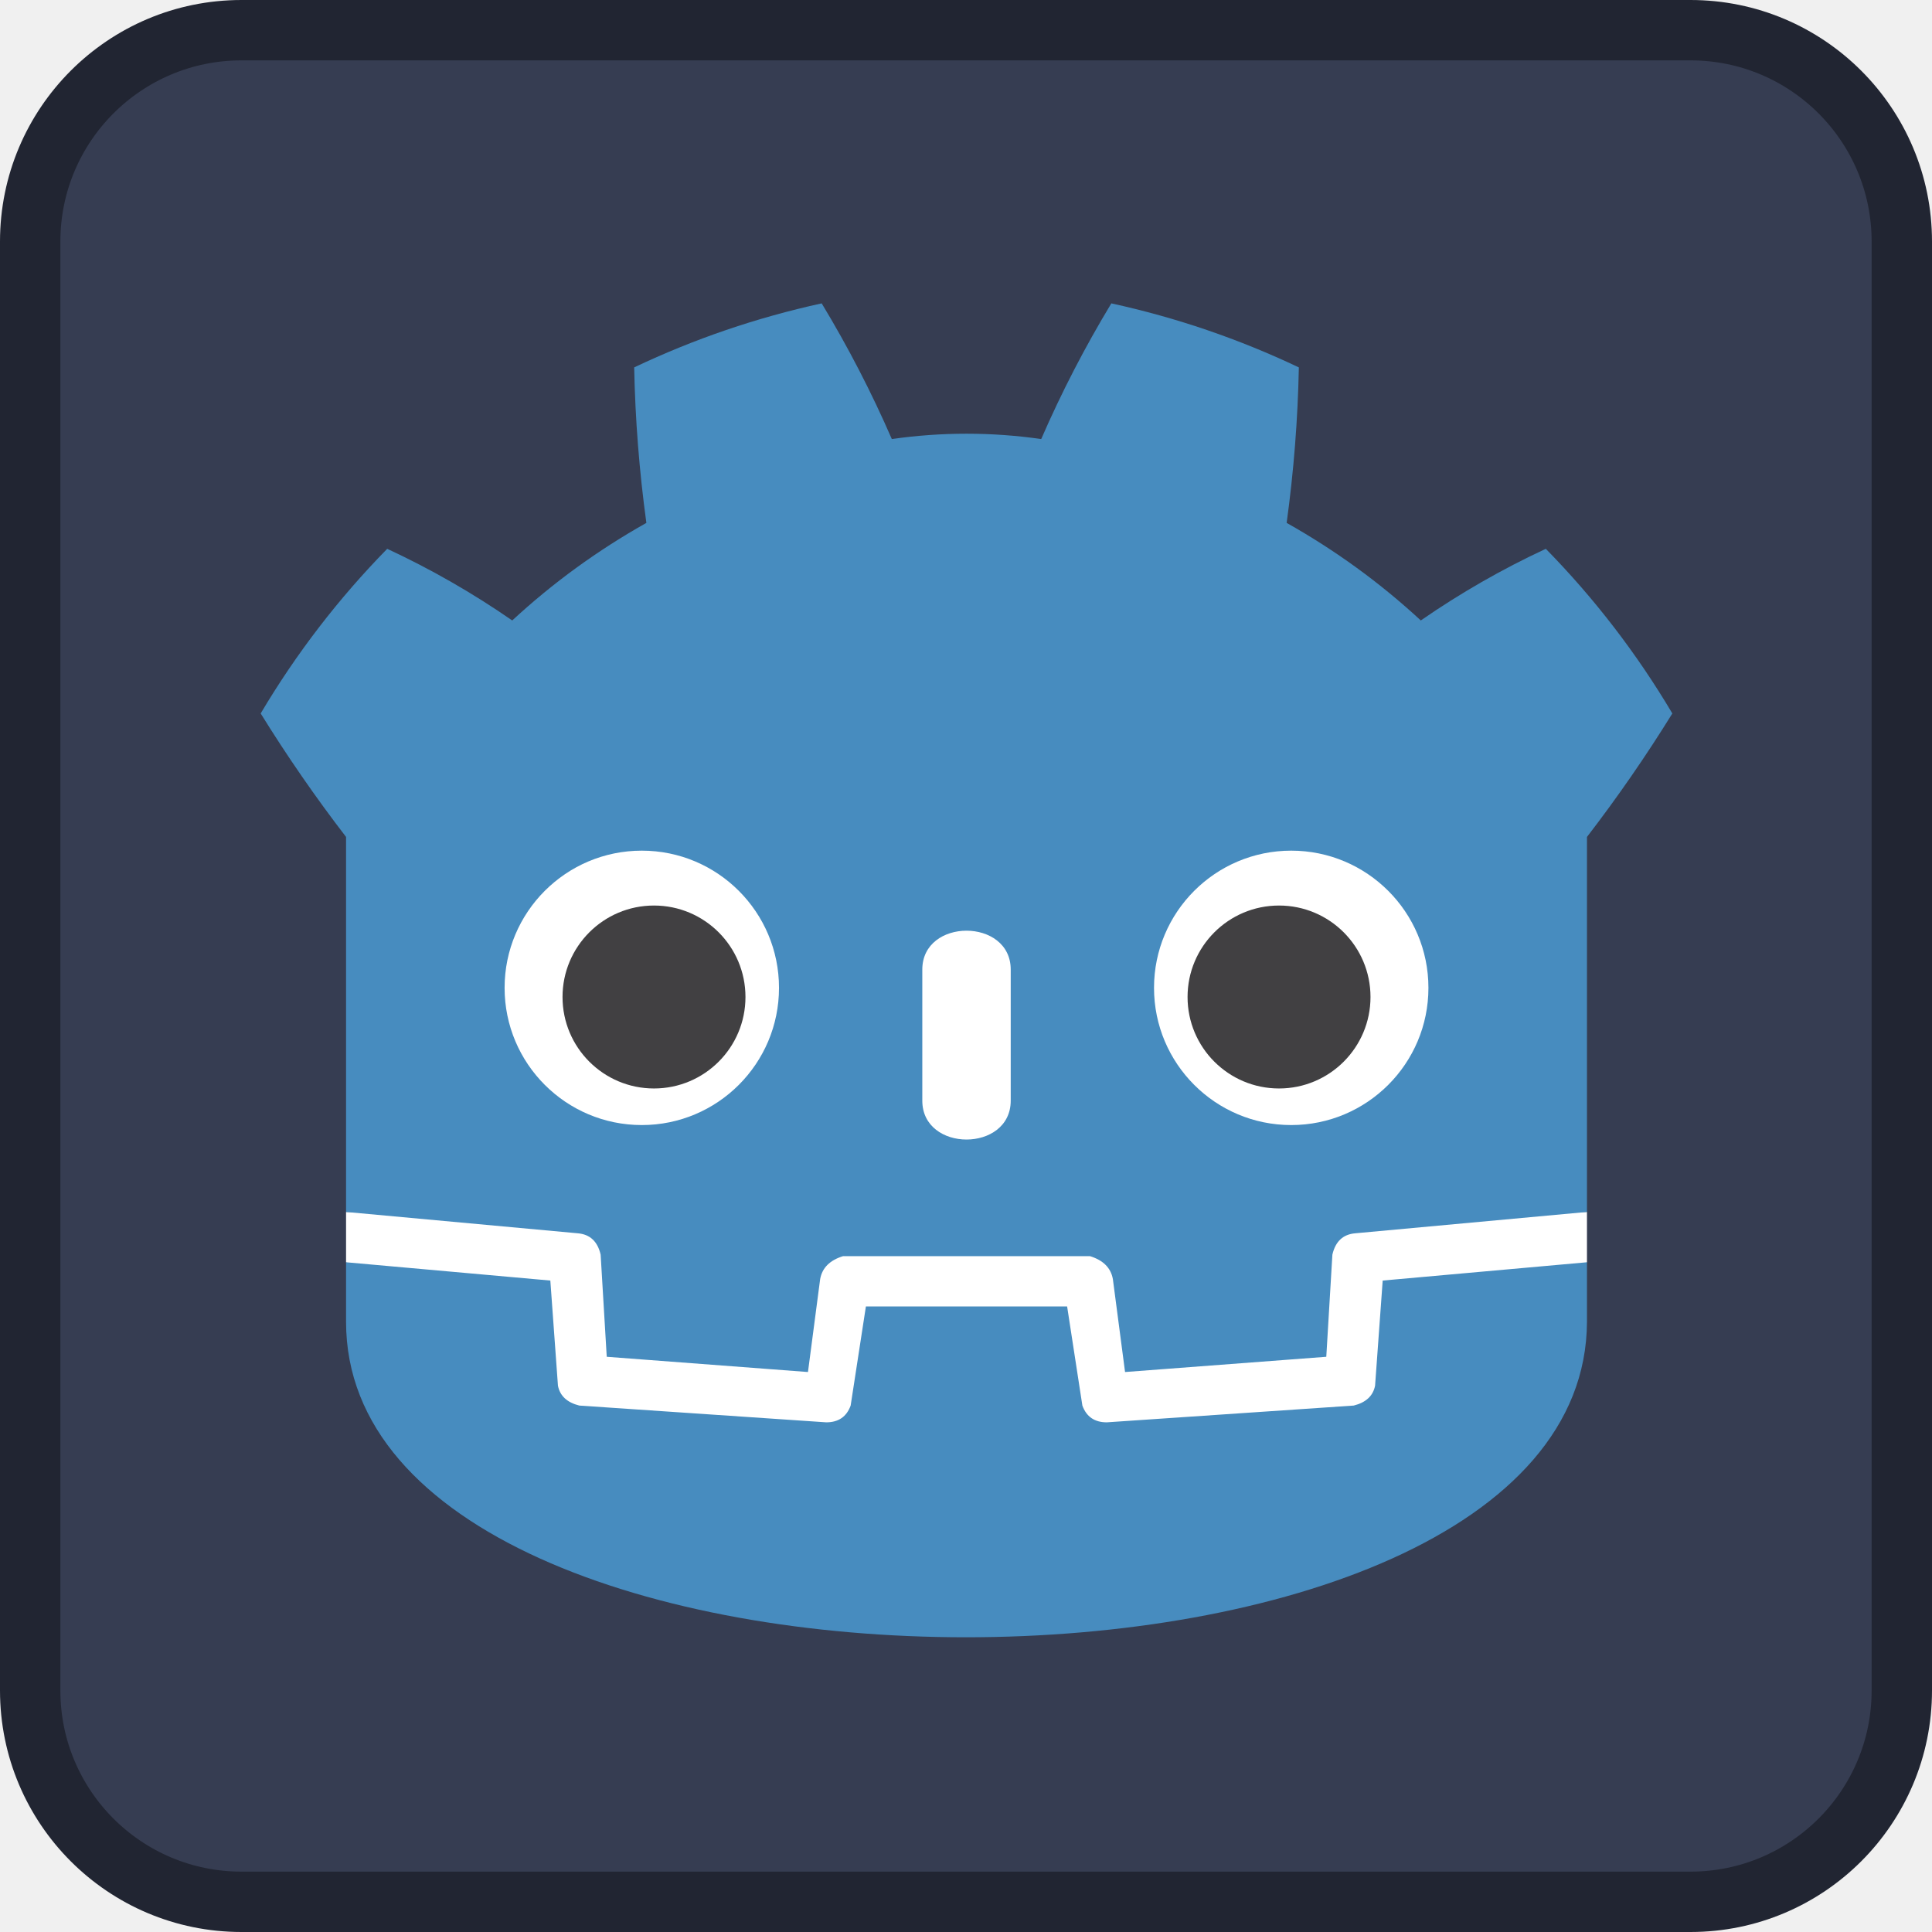
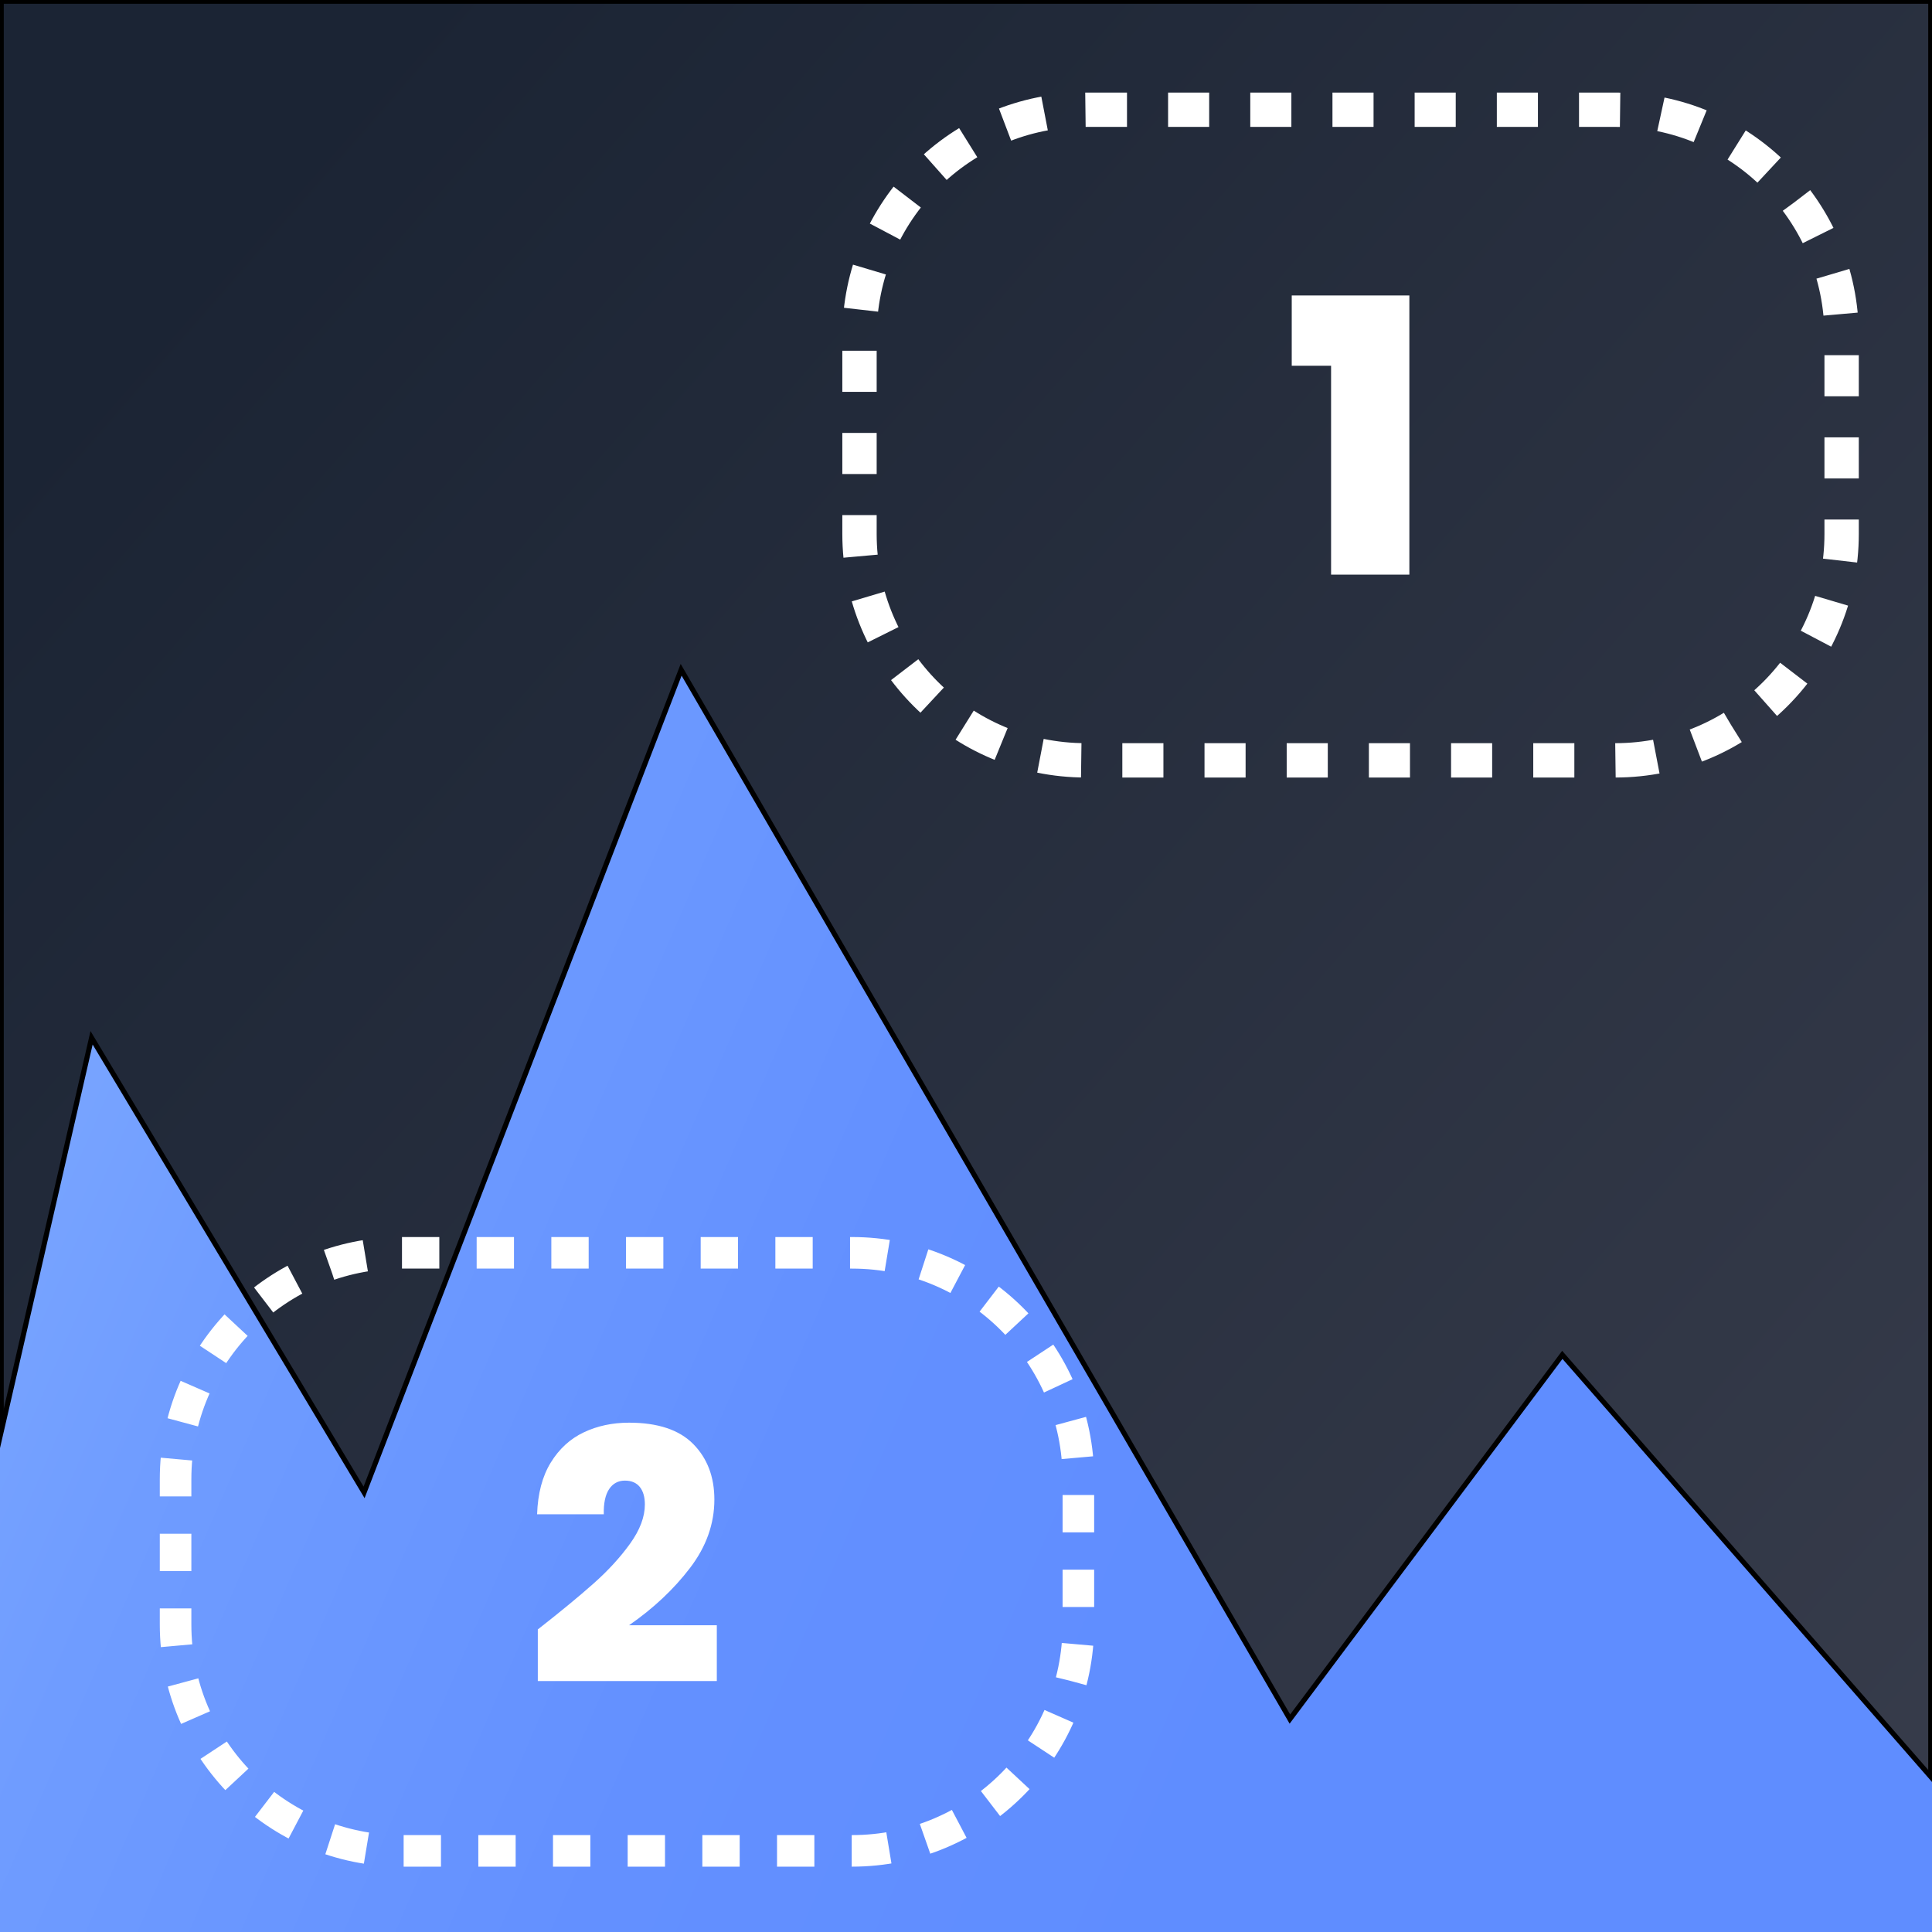
- <svg xmlns="http://www.w3.org/2000/svg" width="128" height="128">
-   <rect width="124" height="124" x="2" y="2" fill="#363d52" stroke="#212532" stroke-width="4" rx="14" />
-   <g fill="#fff" transform="translate(12.322 12.322)scale(.101)">
-     <path d="M105 673v33q407 354 814 0v-33z" />
-     <path fill="#478cbf" d="m105 673 152 14q12 1 15 14l4 67 132 10 8-61q2-11 15-15h162q13 4 15 15l8 61 132-10 4-67q3-13 15-14l152-14V427q30-39 56-81-35-59-83-108-43 20-82 47-40-37-88-64 7-51 8-102-59-28-123-42-26 43-46 89-49-7-98 0-20-46-46-89-64 14-123 42 1 51 8 102-48 27-88 64-39-27-82-47-48 49-83 108 26 42 56 81zm0 33v39c0 276 813 276 814 0v-39l-134 12-5 69q-2 10-14 13l-162 11q-12 0-16-11l-10-65H446l-10 65q-4 11-16 11l-162-11q-12-3-14-13l-5-69z" />
-     <path d="M483 600c0 34 58 34 58 0v-86c0-34-58-34-58 0z" />
-     <circle cx="725" cy="526" r="90" />
-     <circle cx="299" cy="526" r="90" />
+ <svg xmlns="http://www.w3.org/2000/svg" id="Calque_1" data-name="Calque 1" viewBox="0 0 1024 1024">
+   <defs>
+     <style>
+       .cls-1 {
+         stroke-dasharray: 19.79 19.79;
+         stroke-width: 16.73px;
+       }
+ 
+       .cls-1, .cls-2 {
+         fill: none;
+         stroke: #fff;
+       }
+ 
+       .cls-1, .cls-2, .cls-3, .cls-4 {
+         stroke-miterlimit: 10;
+       }
+ 
+       .cls-5 {
+         fill: #fff;
+       }
+ 
+       .cls-2 {
+         stroke-dasharray: 21.78 21.78;
+         stroke-width: 18.2px;
+       }
+ 
+       .cls-3 {
+         fill: url(#Dégradé_sans_nom_10);
+         stroke-width: 4px;
+       }
+ 
+       .cls-3, .cls-4 {
+         stroke: #000;
+       }
+ 
+       .cls-4 {
+         fill: url(#Dégradé_sans_nom_17);
+         stroke-width: 2.7px;
+       }
+     </style>
+     <linearGradient id="Dégradé_sans_nom_10" data-name="Dégradé sans nom 10" x1="1082.6" y1="1011.48" x2="92.23" y2="144.55" gradientUnits="userSpaceOnUse">
+       <stop offset=".05" stop-color="#373c4b" />
+       <stop offset="1" stop-color="#1b2434" />
+     </linearGradient>
+     <linearGradient id="Dégradé_sans_nom_17" data-name="Dégradé sans nom 17" x1="-252.51" y1="518.08" x2="668.78" y2="916.63" gradientUnits="userSpaceOnUse">
+       <stop offset="0" stop-color="#8eb8ff" />
+       <stop offset=".11" stop-color="#84afff" />
+       <stop offset=".41" stop-color="#6f9cff" />
+       <stop offset=".71" stop-color="#6390ff" />
+       <stop offset="1" stop-color="#5f8dff" />
+     </linearGradient>
+   </defs>
+   <rect class="cls-3" width="1024" height="1024" />
+   <polyline class="cls-4" points="-61.46 1029.23 48.54 550.05 192.97 790.99 361.02 355 683.67 911.14 828.06 718.1 1107.46 1038" />
+   <g>
+     <rect class="cls-2" x="455.55" y="58.16" width="520.55" height="344.84" rx="120" ry="120" />
+     <path class="cls-5" d="M684.65,193.85v-37.24h62.34v147.95h-41.49v-110.71h-20.85Z" />
  </g>
-   <g fill="#414042" transform="translate(12.322 12.322)scale(.101)">
-     <circle cx="307" cy="532" r="60" />
-     <circle cx="717" cy="532" r="60" />
+   <g>
+     <rect class="cls-1" x="93.06" y="664.02" width="478.5" height="316.98" rx="120" ry="120" />
+     <path class="cls-5" d="M314.63,839.26c7.69-6.82,14.14-13.86,19.35-21.12s7.81-14.17,7.81-20.74c0-3.97-.9-7.07-2.7-9.3-1.8-2.23-4.44-3.35-7.91-3.35s-6.39,1.52-8.37,4.56c-1.99,3.04-2.92,7.47-2.79,13.3h-35.35c.37-11.04,2.79-20.19,7.26-27.44,4.47-7.26,10.29-12.59,17.49-16,7.19-3.41,15.19-5.12,24-5.12,15.26,0,26.6,3.79,34.05,11.35,7.44,7.57,11.16,17.37,11.16,29.4,0,12.9-4.31,24.99-12.93,36.28-8.62,11.29-19.38,21.4-32.28,30.33h46.51v29.58h-94.88v-27.35c12.03-9.42,21.89-17.55,29.58-24.37Z" />
  </g>
</svg>
